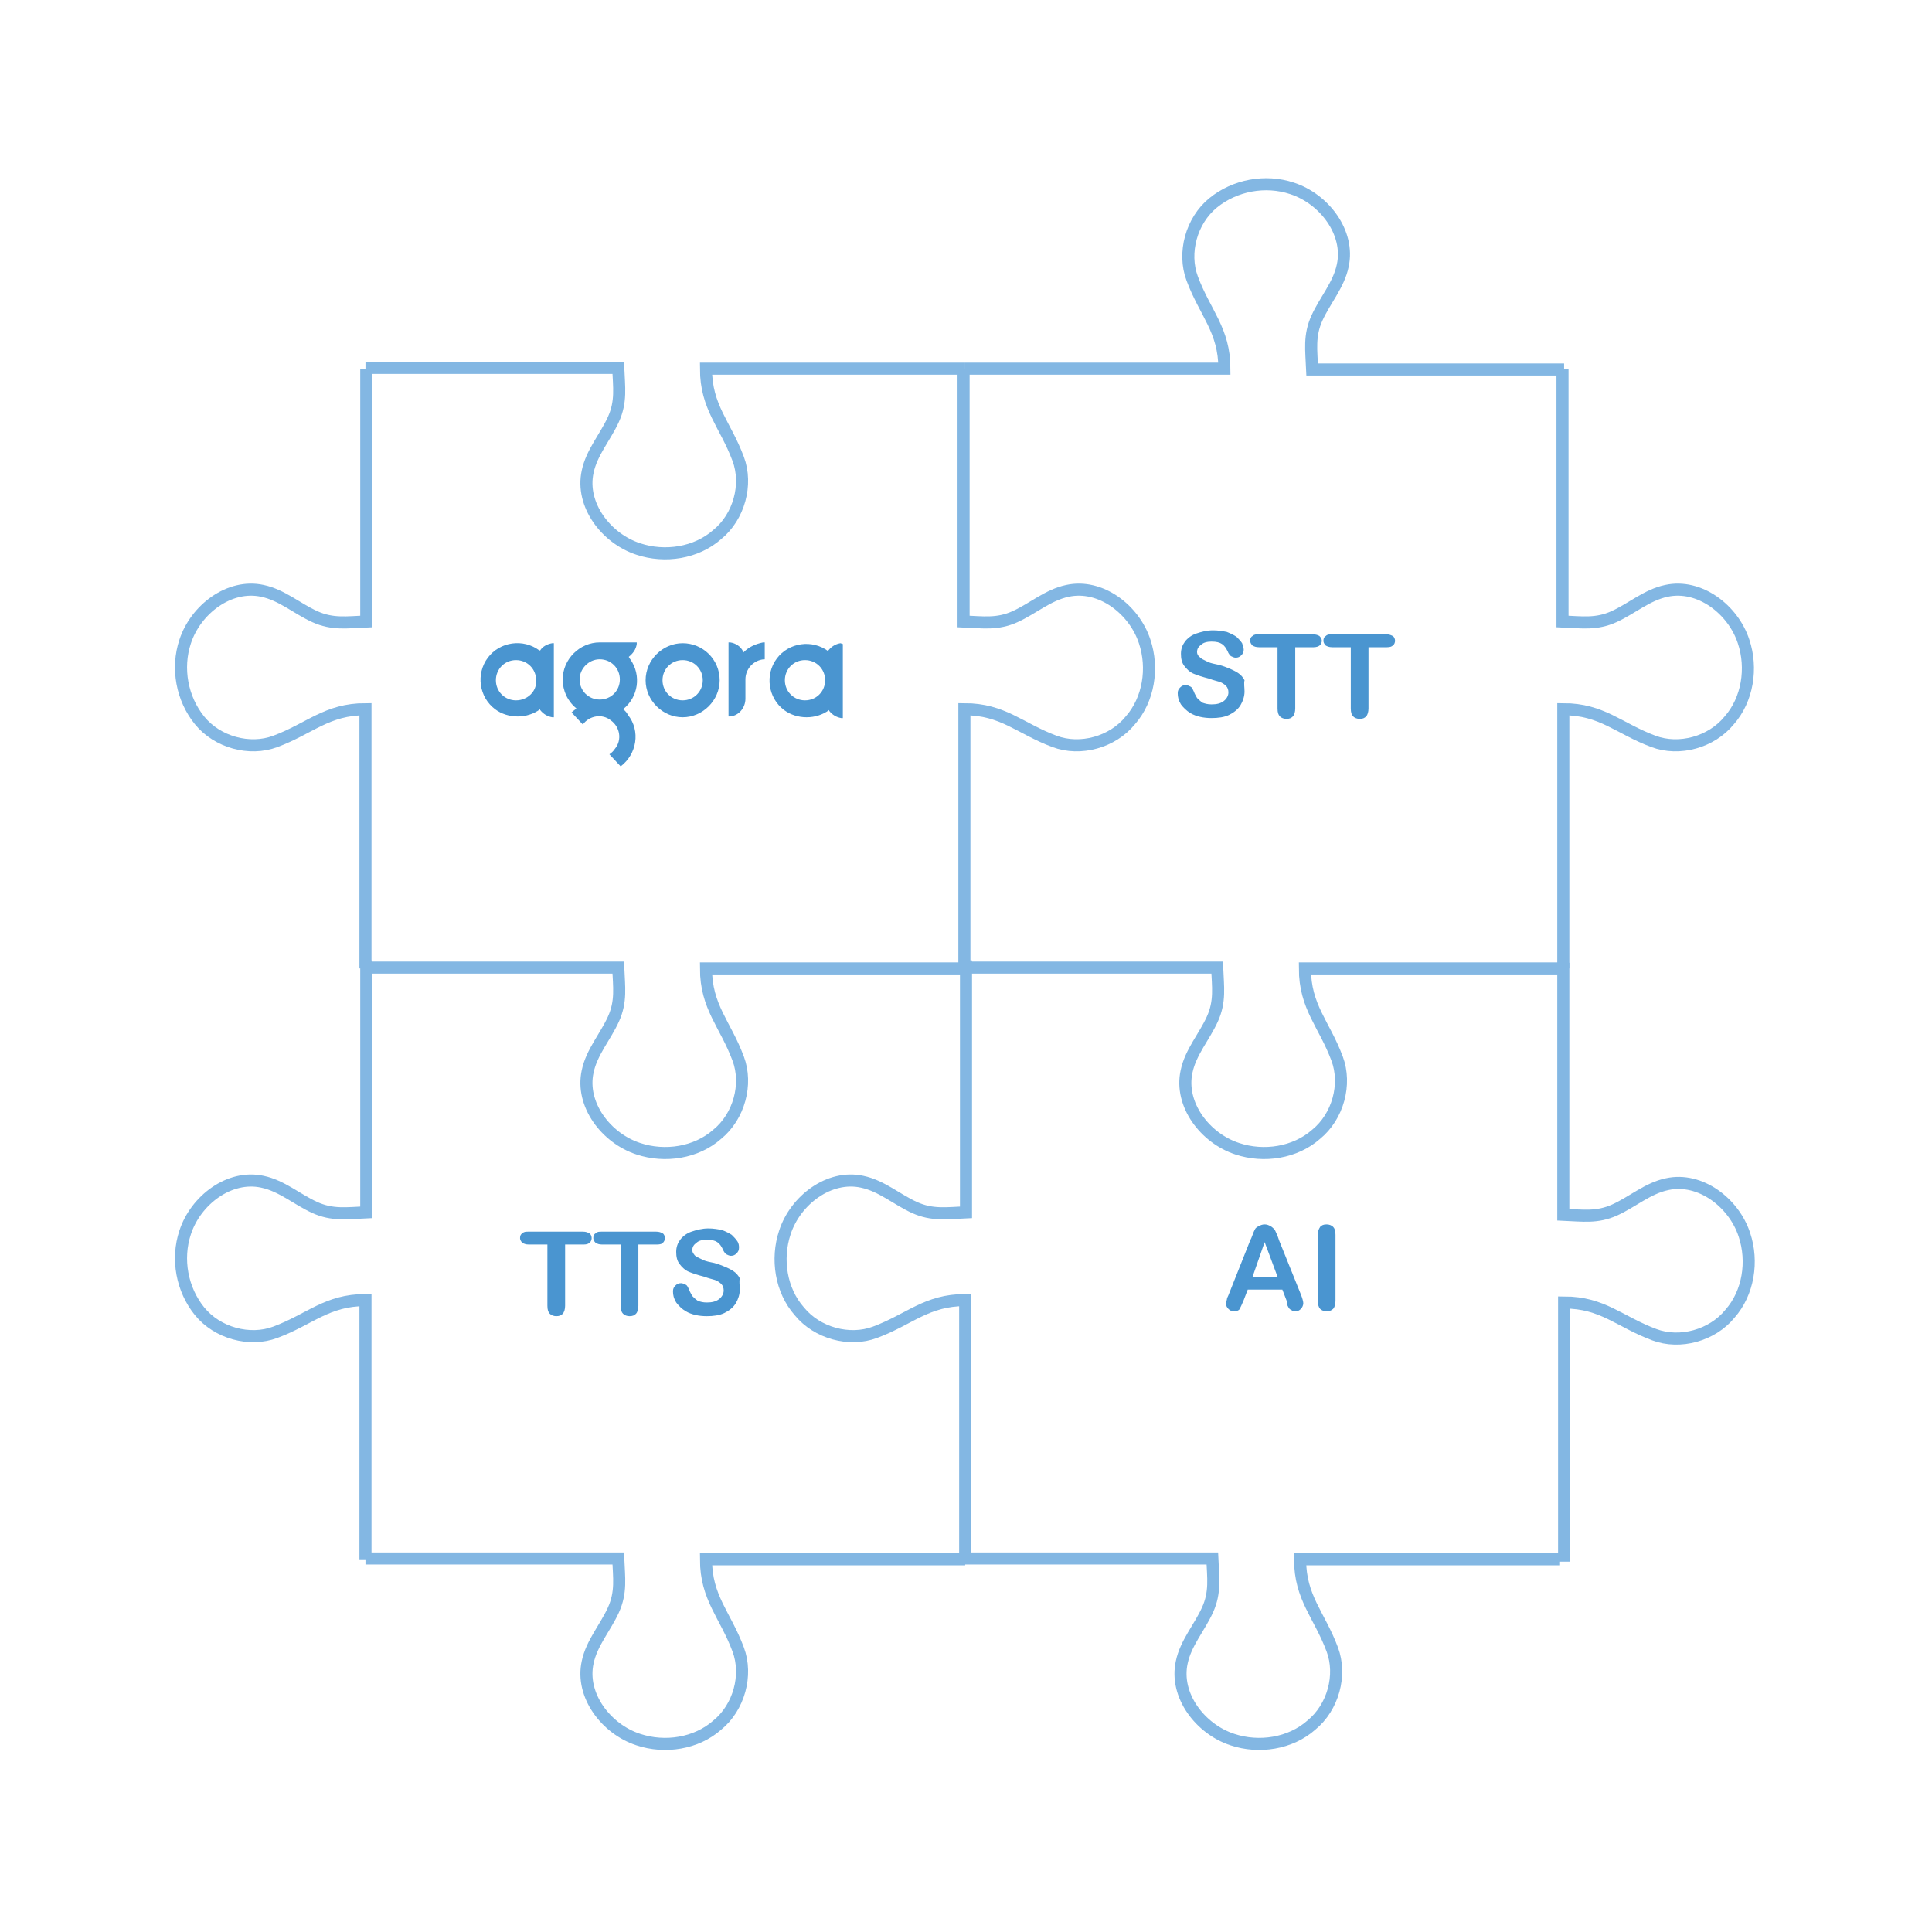
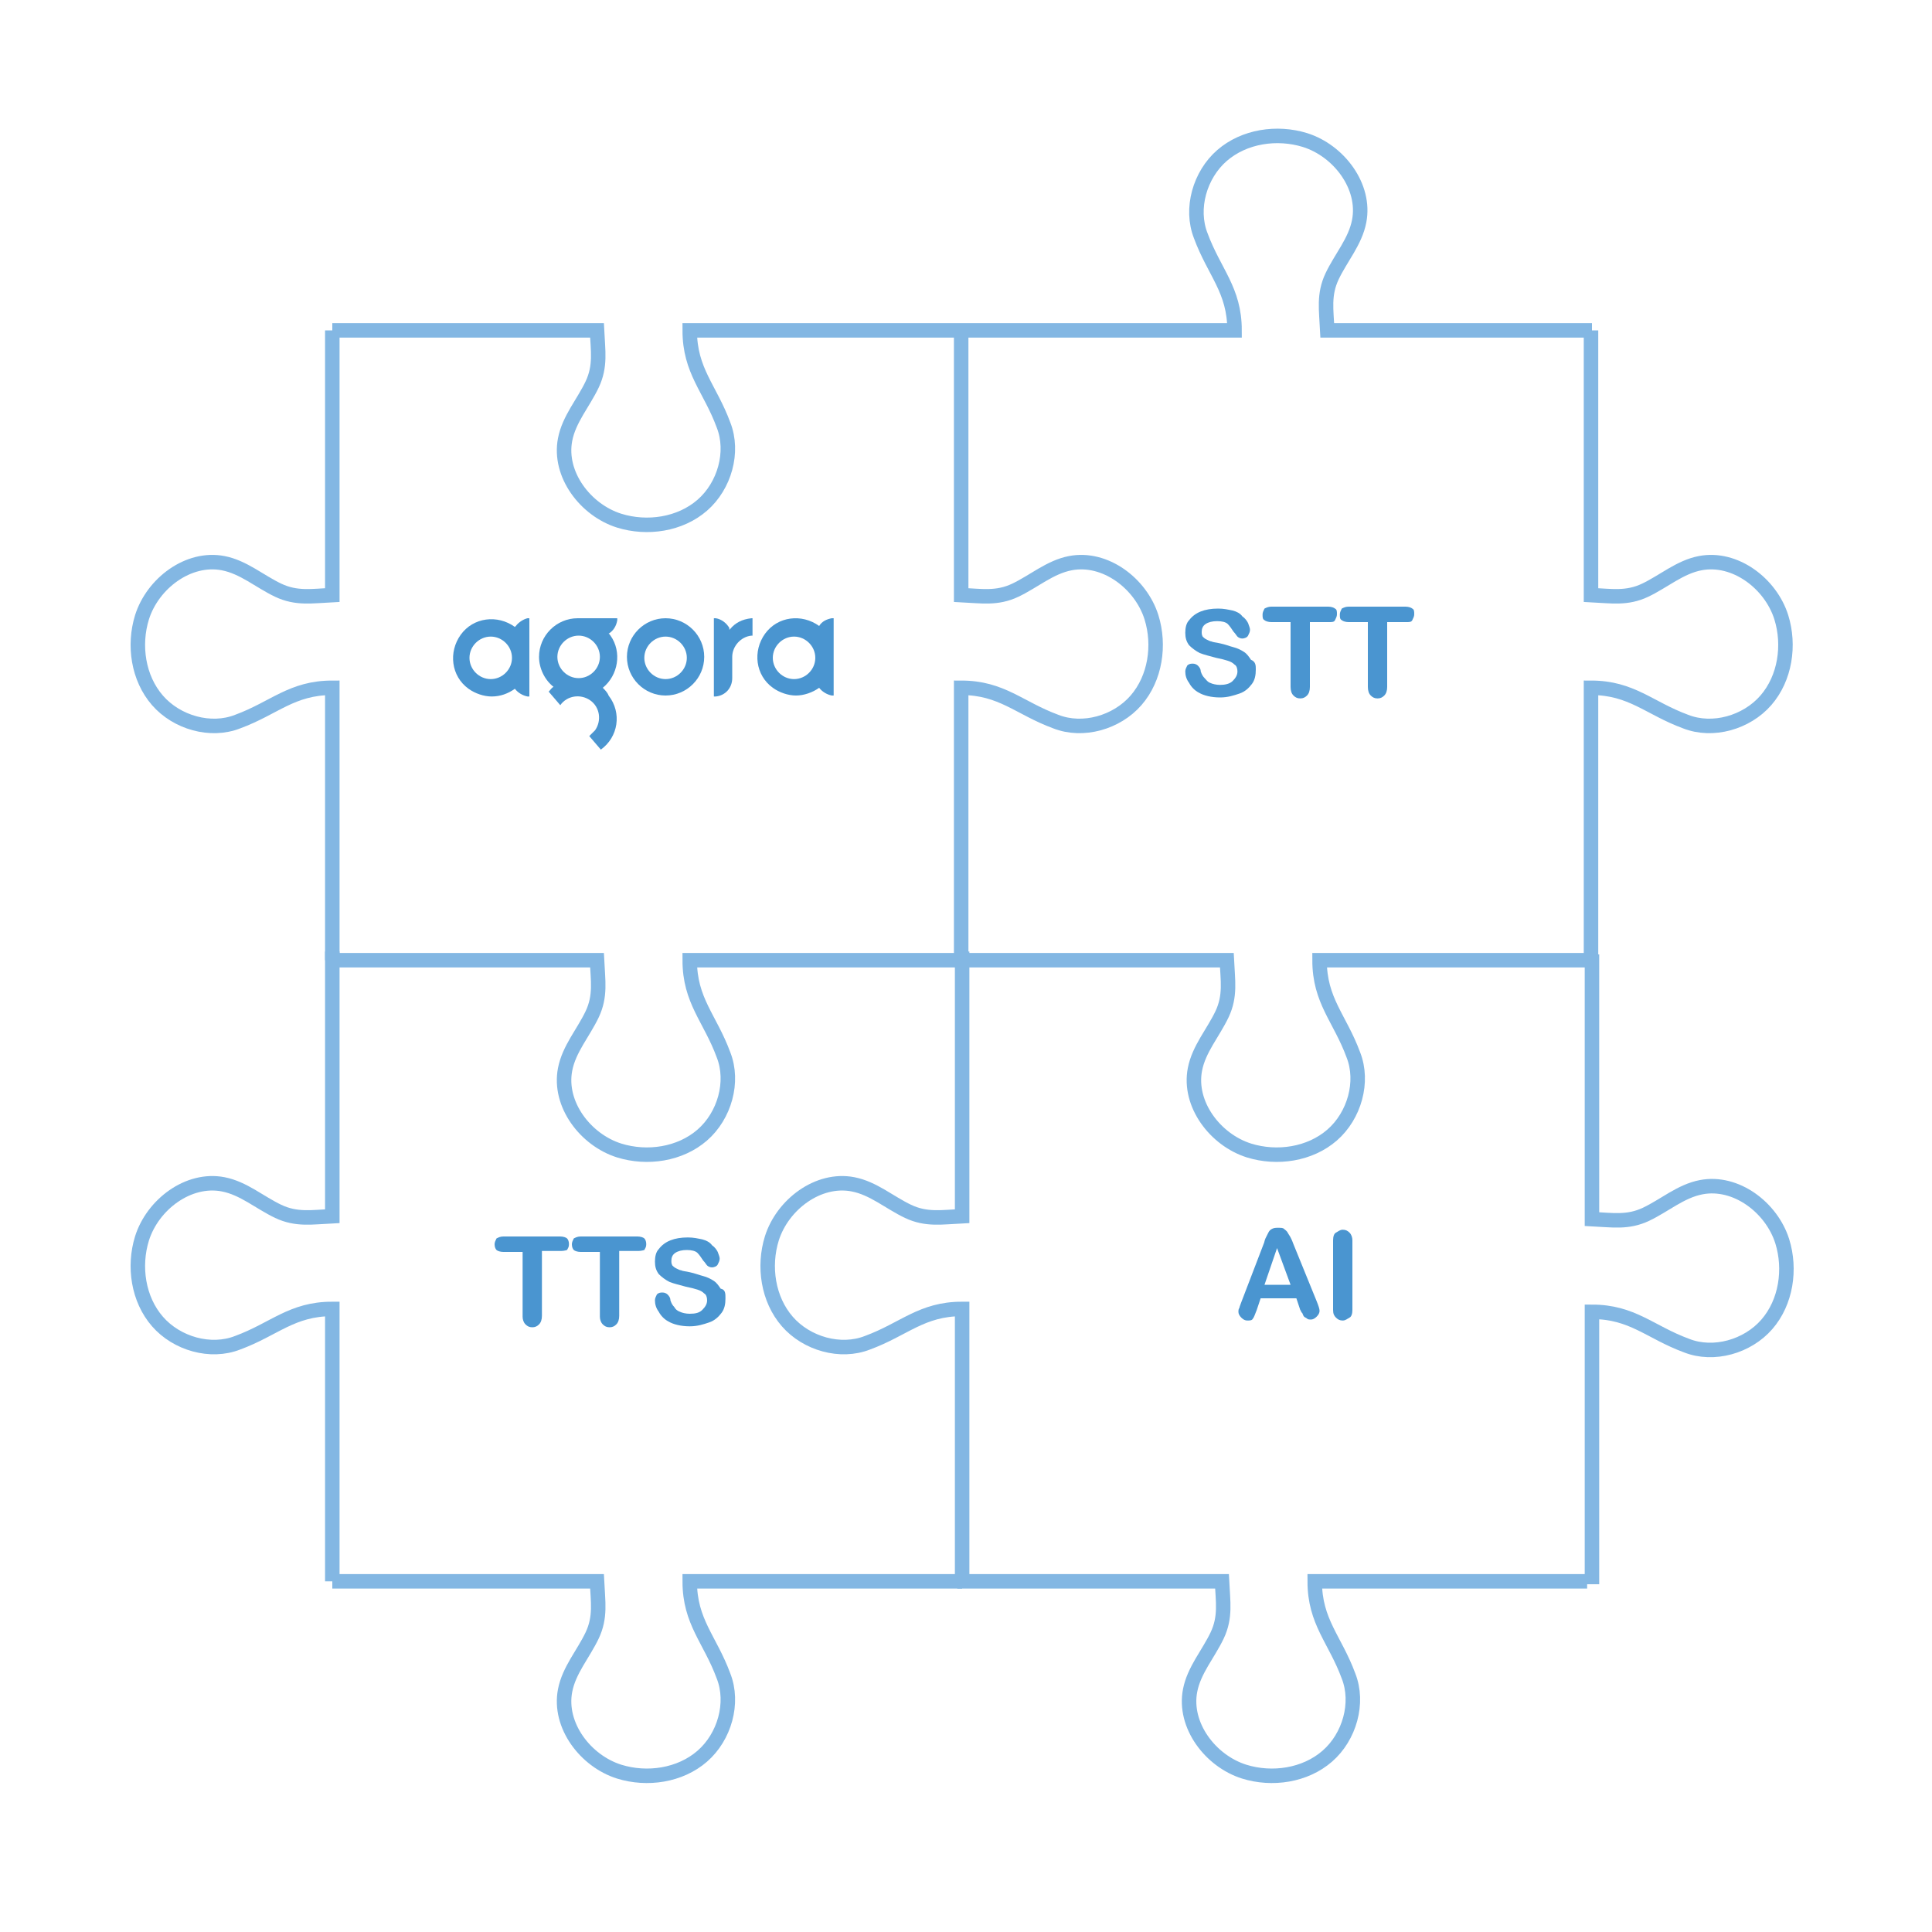
- <svg xmlns="http://www.w3.org/2000/svg" version="1.1" id="Layer_1" x="0px" y="0px" viewBox="0 0 240 240" style="enable-background:new 0 0 240 240;" xml:space="preserve">
+ <svg xmlns="http://www.w3.org/2000/svg" version="1.1" id="Layer_1" x="0px" y="0px" viewBox="0 0 200 200" style="enable-background:new 0 0 200 200;" xml:space="preserve">
  <style type="text/css">
	.st0{fill:none;stroke:#83B7E3;stroke-width:1.5;stroke-miterlimit:10;}
	.st1{fill:none;stroke:#000000;stroke-miterlimit:10;}
	.st2{fill:#4A95D0;}
</style>
-   <path id="XMLID_3_" class="st0" d="M119.8,120.3V90.8v-1.6c0,0,0-1.1,0-1.1c4.8,0,6.9,2.4,11.2,4c3.2,1.2,7.2,0.1,9.4-2.6  c2.3-2.6,2.9-6.5,1.8-9.8c-1.3-4-5.5-7.2-9.6-6.3c-2.4,0.5-4.3,2.2-6.5,3.2c-2.2,1-4,0.7-6.4,0.6V73V45.8" />
-   <path id="XMLID_2_" class="st1" d="M84.6,143" />
-   <path id="XMLID_1_" class="st0" d="M119.9,120.3H90.4h-1.6c0,0-1.1,0-1.1,0c0,4.8,2.4,6.9,4,11.2c1.2,3.2,0.1,7.2-2.6,9.4  c-2.6,2.3-6.5,2.9-9.8,1.8c-4-1.3-7.2-5.5-6.3-9.6c0.5-2.4,2.2-4.3,3.2-6.5c1-2.2,0.7-4,0.6-6.4h-4.1H45.4" />
-   <path id="XMLID_4_" class="st0" d="M45.4,120.3V90.8v-1.6c0,0,0-1.1,0-1.1c-4.8,0-6.9,2.4-11.2,4c-3.2,1.2-7.2,0.1-9.4-2.6  S21.9,83,23,79.7c1.3-4,5.5-7.2,9.6-6.3c2.4,0.5,4.3,2.2,6.5,3.2c2.2,1,4,0.7,6.4,0.6V73V45.8" />
-   <path id="XMLID_5_" class="st0" d="M119.9,45.8H90.4h-1.6c0,0-1.1,0-1.1,0c0,4.8,2.4,6.9,4,11.2c1.2,3.2,0.1,7.2-2.6,9.4  c-2.6,2.3-6.5,2.9-9.8,1.8c-4-1.3-7.2-5.5-6.3-9.6c0.5-2.4,2.2-4.3,3.2-6.5c1-2.2,0.7-4,0.6-6.4h-4.1H45.4" />
-   <g id="XMLID_9_">
-     <g id="XMLID_176_">
-       <path id="XMLID_179_" class="st0" d="M119.9,193.7v-29.5v-1.6c0,0,0-1.1,0-1.1c-4.8,0-6.9,2.4-11.2,4c-3.2,1.2-7.2,0.1-9.4-2.6    c-2.3-2.6-2.9-6.5-1.8-9.8c1.3-4,5.5-7.2,9.6-6.3c2.4,0.5,4.3,2.2,6.5,3.2c2.2,1,4,0.7,6.4,0.6v-4.1v-27.2" />
-       <path id="XMLID_178_" class="st0" d="M119.9,193.7H90.4h-1.6c0,0-1.1,0-1.1,0c0,4.8,2.4,6.9,4,11.2c1.2,3.2,0.1,7.2-2.6,9.4    c-2.6,2.3-6.5,2.9-9.8,1.8c-4-1.3-7.2-5.5-6.3-9.6c0.5-2.4,2.2-4.3,3.2-6.5c1-2.2,0.7-4,0.6-6.4h-4.1H45.4" />
-       <path id="XMLID_177_" class="st0" d="M45.4,193.7v-29.5v-1.6c0,0,0-1.1,0-1.1c-4.8,0-6.9,2.4-11.2,4c-3.2,1.2-7.2,0.1-9.4-2.6    s-2.9-6.5-1.8-9.8c1.3-4,5.5-7.2,9.6-6.3c2.4,0.5,4.3,2.2,6.5,3.2c2.2,1,4,0.7,6.4,0.6v-4.1v-27.2" />
+   <path id="XMLID_3_" class="st0" d="M99.5,99.4V73.6v-1.4l0-1c4.2,0,6,2.1,9.8,3.5c2.8,1.1,6.3,0.1,8.3-2.2c2-2.3,2.5-5.7,1.6-8.6  c-1.1-3.5-4.8-6.3-8.4-5.6c-2.1,0.4-3.8,1.9-5.7,2.8c-1.9,0.9-3.5,0.6-5.6,0.5V58V34.2" />
+   <path id="XMLID_2_" class="st1" d="M68.7,119.3" />
+   <path id="XMLID_1_" class="st0" d="M99.6,99.4H73.8h-1.4l-1,0c0,4.2,2.1,6,3.5,9.8c1.1,2.8,0.1,6.3-2.2,8.3c-2.3,2-5.7,2.5-8.6,1.6  c-3.5-1.1-6.3-4.8-5.6-8.4c0.4-2.1,1.9-3.8,2.8-5.7c0.9-1.9,0.6-3.5,0.5-5.6h-3.6H34.4" />
+   <path id="XMLID_4_" class="st0" d="M34.4,99.4V73.6v-1.4l0-1c-4.2,0-6,2.1-9.8,3.5c-2.8,1.1-6.3,0.1-8.3-2.2s-2.5-5.7-1.6-8.6  c1.1-3.5,4.8-6.3,8.4-5.6c2.1,0.4,3.8,1.9,5.7,2.8c1.9,0.9,3.5,0.6,5.6,0.5V58V34.2" />
+   <path id="XMLID_5_" class="st0" d="M99.6,34.2H73.8h-1.4l-1,0c0,4.2,2.1,6,3.5,9.8c1.1,2.8,0.1,6.3-2.2,8.3c-2.3,2-5.7,2.5-8.6,1.6  c-3.5-1.1-6.3-4.8-5.6-8.4c0.4-2.1,1.9-3.8,2.8-5.7c0.9-1.9,0.6-3.5,0.5-5.6h-3.6H34.4" />
+   <g id="XMLID_6_">
+     <g id="XMLID_81_">
+       <path id="XMLID_84_" class="st0" d="M99.6,163.7v-25.8v-1.4l0-1c-4.2,0-6,2.1-9.8,3.5c-2.8,1.1-6.3,0.1-8.3-2.2    c-2-2.3-2.5-5.7-1.6-8.6c1.1-3.5,4.8-6.3,8.4-5.6c2.1,0.4,3.8,1.9,5.7,2.8c1.9,0.9,3.5,0.6,5.6,0.5v-3.6V98.5" />
+       <path id="XMLID_83_" class="st0" d="M99.6,163.7H73.8h-1.4l-1,0c0,4.2,2.1,6,3.5,9.8c1.1,2.8,0.1,6.3-2.2,8.3s-5.7,2.5-8.6,1.6    c-3.5-1.1-6.3-4.8-5.6-8.4c0.4-2.1,1.9-3.8,2.8-5.7c0.9-1.9,0.6-3.5,0.5-5.6h-3.6H34.4" />
+       <path id="XMLID_82_" class="st0" d="M34.4,163.7v-25.8v-1.4l0-1c-4.2,0-6,2.1-9.8,3.5c-2.8,1.1-6.3,0.1-8.3-2.2s-2.5-5.7-1.6-8.6    c1.1-3.5,4.8-6.3,8.4-5.6c2.1,0.4,3.8,1.9,5.7,2.8c1.9,0.9,3.5,0.6,5.6,0.5v-3.6V98.5" />
    </g>
  </g>
-   <path id="XMLID_11_" class="st0" d="M194.2,120.3V90.8v-1.6c0,0,0-1.1,0-1.1c4.8,0,6.9,2.4,11.2,4c3.2,1.2,7.2,0.1,9.4-2.6  c2.3-2.6,2.9-6.5,1.8-9.8c-1.3-4-5.5-7.2-9.6-6.3c-2.4,0.5-4.3,2.2-6.5,3.2c-2.2,1-4,0.7-6.4,0.6V73V45.8" />
-   <path id="XMLID_10_" class="st0" d="M194.3,120.3h-29.5h-1.6c0,0-1.1,0-1.1,0c0,4.8,2.4,6.9,4,11.2c1.2,3.2,0.1,7.2-2.6,9.4  c-2.6,2.3-6.5,2.9-9.8,1.8c-4-1.3-7.2-5.5-6.3-9.6c0.5-2.4,2.2-4.3,3.2-6.5c1-2.2,0.7-4,0.6-6.4H147h-27.2" />
-   <path id="XMLID_12_" class="st0" d="M119.9,45.8h29.5h1.6c0,0,1.1,0,1.1,0c0-4.8-2.4-6.9-4-11.2c-1.2-3.2-0.1-7.2,2.6-9.4  s6.5-2.9,9.8-1.8c4,1.3,7.2,5.5,6.3,9.6c-0.5,2.4-2.2,4.3-3.2,6.5c-1,2.2-0.7,4-0.6,6.4h4.1h27.2" />
-   <path id="XMLID_13_" class="st0" d="M194.3,194v-29.5v-1.6c0,0,0-1.1,0-1.1c4.8,0,6.9,2.4,11.2,4c3.2,1.2,7.2,0.1,9.4-2.6  c2.3-2.6,2.9-6.5,1.8-9.8c-1.3-4-5.5-7.2-9.6-6.3c-2.4,0.5-4.3,2.2-6.5,3.2c-2.2,1-4,0.7-6.4,0.6v-4.1v-27.2" />
-   <path id="XMLID_14_" class="st0" d="M193.7,193.7h-29.5h-1.6c0,0-1.1,0-1.1,0c0,4.8,2.4,6.9,4,11.2c1.2,3.2,0.1,7.2-2.6,9.4  c-2.6,2.3-6.5,2.9-9.8,1.8c-4-1.3-7.2-5.5-6.3-9.6c0.5-2.4,2.2-4.3,3.2-6.5c1-2.2,0.7-4,0.6-6.4h-4.1h-27.2" />
-   <g id="XMLID_147_">
-     <path id="XMLID_148_" class="st2" d="M159.8,161.5l-0.5-1.3H155l-0.5,1.3c-0.2,0.5-0.4,0.9-0.5,1.1c-0.1,0.2-0.4,0.3-0.7,0.3   c-0.3,0-0.5-0.1-0.7-0.3s-0.3-0.4-0.3-0.7c0-0.1,0-0.3,0.1-0.4c0-0.2,0.1-0.4,0.2-0.6l2.7-6.8c0.1-0.2,0.2-0.4,0.3-0.7   s0.2-0.5,0.3-0.7s0.3-0.3,0.5-0.4c0.2-0.1,0.4-0.2,0.7-0.2c0.3,0,0.5,0.1,0.7,0.2c0.2,0.1,0.4,0.3,0.5,0.4s0.2,0.4,0.3,0.6   c0.1,0.2,0.2,0.5,0.3,0.8l2.7,6.7c0.2,0.5,0.3,0.9,0.3,1.1c0,0.2-0.1,0.5-0.3,0.7c-0.2,0.2-0.4,0.3-0.7,0.3c-0.2,0-0.3,0-0.4-0.1   c-0.1-0.1-0.2-0.1-0.3-0.2c-0.1-0.1-0.2-0.3-0.3-0.5C159.9,161.9,159.9,161.7,159.8,161.5z M155.6,158.6h3.1l-1.6-4.3L155.6,158.6z   " />
-     <path id="XMLID_151_" class="st2" d="M163.7,161.6v-8.2c0-0.4,0.1-0.7,0.3-1c0.2-0.2,0.4-0.3,0.8-0.3c0.3,0,0.6,0.1,0.8,0.3   s0.3,0.5,0.3,1v8.2c0,0.4-0.1,0.8-0.3,1s-0.5,0.3-0.8,0.3c-0.3,0-0.6-0.1-0.8-0.3C163.8,162.4,163.7,162,163.7,161.6z" />
+   <path id="XMLID_11_" class="st0" d="M164.7,99.4V73.6v-1.4l0-1c4.2,0,6,2.1,9.8,3.5c2.8,1.1,6.3,0.1,8.3-2.2c2-2.3,2.5-5.7,1.6-8.6  c-1.1-3.5-4.8-6.3-8.4-5.6c-2.1,0.4-3.8,1.9-5.7,2.8c-1.9,0.9-3.5,0.6-5.6,0.5V58V34.2" />
+   <path id="XMLID_10_" class="st0" d="M164.8,99.4H139h-1.4l-1,0c0,4.2,2.1,6,3.5,9.8c1.1,2.8,0.1,6.3-2.2,8.3c-2.3,2-5.7,2.5-8.6,1.6  c-3.5-1.1-6.3-4.8-5.6-8.4c0.4-2.1,1.9-3.8,2.8-5.7c0.9-1.9,0.6-3.5,0.5-5.6h-3.6H99.6" />
+   <path id="XMLID_12_" class="st0" d="M99.6,34.2h25.8h1.4l1,0c0-4.2-2.1-6-3.5-9.8c-1.1-2.8-0.1-6.3,2.2-8.3c2.3-2,5.7-2.5,8.6-1.6  c3.5,1.1,6.3,4.8,5.6,8.4c-0.4,2.1-1.9,3.8-2.8,5.7c-0.9,1.9-0.6,3.5-0.5,5.6h3.6h23.8" />
+   <path id="XMLID_13_" class="st0" d="M164.8,164v-25.8v-1.4l0-1c4.2,0,6,2.1,9.8,3.5c2.8,1.1,6.3,0.1,8.3-2.2s2.5-5.7,1.6-8.6  c-1.1-3.5-4.8-6.3-8.4-5.6c-2.1,0.4-3.8,1.9-5.7,2.8c-1.9,0.9-3.5,0.6-5.6,0.5v-3.6V98.8" />
+   <path id="XMLID_14_" class="st0" d="M164.3,163.7h-25.8h-1.4l-1,0c0,4.2,2.1,6,3.5,9.8c1.1,2.8,0.1,6.3-2.2,8.3s-5.7,2.5-8.6,1.6  c-3.5-1.1-6.3-4.8-5.6-8.4c0.4-2.1,1.9-3.8,2.8-5.7c0.9-1.9,0.6-3.5,0.5-5.6h-3.6H99.1" />
+   <g id="XMLID_16_">
+     <path id="XMLID_101_" class="st2" d="M134.6,135.6l-0.4-1.2h-3.7l-0.4,1.2c-0.2,0.5-0.3,0.8-0.4,0.9c-0.1,0.2-0.3,0.2-0.6,0.2   c-0.2,0-0.4-0.1-0.6-0.3c-0.2-0.2-0.3-0.4-0.3-0.6c0-0.1,0-0.3,0.1-0.4c0-0.1,0.1-0.3,0.2-0.6l2.3-6c0.1-0.2,0.1-0.4,0.2-0.6   s0.2-0.4,0.3-0.6s0.2-0.3,0.4-0.4c0.2-0.1,0.4-0.1,0.6-0.1c0.3,0,0.5,0,0.6,0.1s0.3,0.2,0.4,0.4s0.2,0.3,0.3,0.5s0.2,0.4,0.3,0.7   l2.4,5.9c0.2,0.5,0.3,0.8,0.3,1c0,0.2-0.1,0.4-0.3,0.6s-0.4,0.3-0.6,0.3c-0.1,0-0.3,0-0.4-0.1s-0.2-0.1-0.3-0.2   c-0.1-0.1-0.1-0.2-0.2-0.4C134.7,135.9,134.7,135.7,134.6,135.6z M130.9,133h2.7l-1.4-3.8L130.9,133z" />
+     <path id="XMLID_104_" class="st2" d="M138,135.6v-7.2c0-0.4,0.1-0.7,0.3-0.8s0.4-0.3,0.7-0.3c0.3,0,0.5,0.1,0.7,0.3   c0.2,0.2,0.3,0.5,0.3,0.8v7.2c0,0.4-0.1,0.7-0.3,0.8s-0.4,0.3-0.7,0.3c-0.3,0-0.5-0.1-0.7-0.3S138,136,138,135.6z" />
  </g>
-   <g id="XMLID_140_">
-     <path id="XMLID_141_" class="st2" d="M154.6,85.9c0,0.6-0.2,1.2-0.5,1.7c-0.3,0.5-0.8,0.9-1.4,1.2c-0.6,0.3-1.4,0.4-2.2,0.4   c-1,0-1.9-0.2-2.6-0.6c-0.5-0.3-0.9-0.7-1.2-1.1c-0.3-0.5-0.4-0.9-0.4-1.4c0-0.3,0.1-0.5,0.3-0.7c0.2-0.2,0.4-0.3,0.7-0.3   c0.2,0,0.4,0.1,0.6,0.2c0.2,0.1,0.3,0.4,0.4,0.6c0.1,0.3,0.3,0.6,0.4,0.8c0.2,0.2,0.4,0.4,0.7,0.6c0.3,0.1,0.6,0.2,1.1,0.2   c0.6,0,1.1-0.1,1.5-0.4c0.4-0.3,0.6-0.7,0.6-1.1c0-0.3-0.1-0.6-0.3-0.8c-0.2-0.2-0.5-0.4-0.8-0.5c-0.3-0.1-0.8-0.2-1.3-0.4   c-0.8-0.2-1.4-0.4-1.9-0.6s-0.9-0.6-1.2-1c-0.3-0.4-0.4-0.9-0.4-1.5c0-0.6,0.2-1.1,0.5-1.5c0.3-0.4,0.8-0.8,1.4-1   c0.6-0.2,1.3-0.4,2.1-0.4c0.6,0,1.2,0.1,1.7,0.2c0.5,0.2,0.9,0.4,1.2,0.6c0.3,0.3,0.5,0.5,0.7,0.8c0.1,0.3,0.2,0.6,0.2,0.8   c0,0.3-0.1,0.5-0.3,0.7c-0.2,0.2-0.4,0.3-0.7,0.3c-0.2,0-0.4-0.1-0.6-0.2c-0.1-0.1-0.3-0.3-0.4-0.6c-0.2-0.4-0.4-0.7-0.7-0.9   c-0.3-0.2-0.7-0.3-1.3-0.3c-0.5,0-1,0.1-1.3,0.4c-0.3,0.2-0.5,0.5-0.5,0.9c0,0.2,0.1,0.4,0.2,0.5s0.3,0.3,0.5,0.4s0.4,0.2,0.6,0.3   c0.2,0.1,0.5,0.2,1,0.3c0.6,0.1,1.1,0.3,1.6,0.5c0.5,0.2,0.9,0.4,1.2,0.6c0.3,0.2,0.6,0.5,0.8,0.9   C154.5,84.9,154.6,85.4,154.6,85.9z" />
-     <path id="XMLID_143_" class="st2" d="M163.2,80.4h-2.3v7.6c0,0.4-0.1,0.8-0.3,1c-0.2,0.2-0.4,0.3-0.8,0.3c-0.3,0-0.6-0.1-0.8-0.3   c-0.2-0.2-0.3-0.5-0.3-1v-7.6h-2.3c-0.4,0-0.6-0.1-0.8-0.2c-0.2-0.2-0.3-0.4-0.3-0.6c0-0.3,0.1-0.5,0.3-0.6   c0.2-0.2,0.4-0.2,0.8-0.2h6.7c0.4,0,0.6,0.1,0.8,0.2c0.2,0.2,0.3,0.4,0.3,0.6s-0.1,0.5-0.3,0.6C163.8,80.3,163.5,80.4,163.2,80.4z" />
-     <path id="XMLID_145_" class="st2" d="M172.3,80.4H170v7.6c0,0.4-0.1,0.8-0.3,1c-0.2,0.2-0.4,0.3-0.8,0.3c-0.3,0-0.6-0.1-0.8-0.3   c-0.2-0.2-0.3-0.5-0.3-1v-7.6h-2.3c-0.4,0-0.6-0.1-0.8-0.2c-0.2-0.2-0.3-0.4-0.3-0.6c0-0.3,0.1-0.5,0.3-0.6   c0.2-0.2,0.4-0.2,0.8-0.2h6.7c0.4,0,0.6,0.1,0.8,0.2s0.3,0.4,0.3,0.6s-0.1,0.5-0.3,0.6C172.9,80.3,172.7,80.4,172.3,80.4z" />
+   <g id="XMLID_94_">
+     <path id="XMLID_95_" class="st2" d="M130,69.3c0,0.6-0.1,1.1-0.4,1.5c-0.3,0.4-0.7,0.8-1.3,1s-1.2,0.4-2,0.4   c-0.9,0-1.7-0.2-2.2-0.5c-0.4-0.2-0.8-0.6-1-1c-0.3-0.4-0.4-0.8-0.4-1.2c0-0.2,0.1-0.4,0.2-0.6c0.2-0.2,0.4-0.2,0.6-0.2   c0.2,0,0.4,0.1,0.5,0.2c0.1,0.1,0.3,0.3,0.3,0.6c0.1,0.3,0.2,0.5,0.4,0.7s0.3,0.4,0.6,0.5c0.2,0.1,0.6,0.2,1,0.2   c0.5,0,1-0.1,1.3-0.4c0.3-0.3,0.5-0.6,0.5-1c0-0.3-0.1-0.6-0.3-0.7c-0.2-0.2-0.4-0.3-0.7-0.4c-0.3-0.1-0.7-0.2-1.2-0.3   c-0.7-0.2-1.2-0.3-1.7-0.5c-0.4-0.2-0.8-0.5-1.1-0.8c-0.3-0.4-0.4-0.8-0.4-1.3c0-0.5,0.1-1,0.4-1.3c0.3-0.4,0.7-0.7,1.2-0.9   c0.5-0.2,1.1-0.3,1.8-0.3c0.6,0,1,0.1,1.5,0.2c0.4,0.1,0.8,0.3,1,0.6c0.3,0.2,0.5,0.5,0.6,0.7c0.1,0.3,0.2,0.5,0.2,0.7   c0,0.2-0.1,0.4-0.2,0.6s-0.4,0.3-0.6,0.3c-0.2,0-0.4-0.1-0.5-0.2c-0.1-0.1-0.2-0.3-0.4-0.5c-0.2-0.3-0.4-0.6-0.6-0.8   s-0.6-0.3-1.1-0.3c-0.5,0-0.9,0.1-1.2,0.3c-0.3,0.2-0.4,0.5-0.4,0.8c0,0.2,0,0.3,0.1,0.5c0.1,0.1,0.2,0.2,0.4,0.3   c0.2,0.1,0.4,0.2,0.5,0.2c0.2,0.1,0.5,0.1,0.9,0.2c0.5,0.1,1,0.3,1.4,0.4c0.4,0.1,0.8,0.3,1.1,0.5s0.5,0.5,0.7,0.8   C130,68.5,130,68.9,130,69.3z" />
+     <path id="XMLID_97_" class="st2" d="M137.6,64.4h-2v6.7c0,0.4-0.1,0.7-0.3,0.9c-0.2,0.2-0.4,0.3-0.7,0.3c-0.3,0-0.5-0.1-0.7-0.3   s-0.3-0.5-0.3-0.9v-6.7h-2c-0.3,0-0.6-0.1-0.7-0.2c-0.2-0.1-0.2-0.3-0.2-0.6c0-0.2,0.1-0.4,0.2-0.6c0.2-0.1,0.4-0.2,0.7-0.2h5.9   c0.3,0,0.6,0.1,0.7,0.2c0.2,0.1,0.2,0.3,0.2,0.6c0,0.2-0.1,0.4-0.2,0.6C138.1,64.4,137.9,64.4,137.6,64.4z" />
+     <path id="XMLID_99_" class="st2" d="M145.6,64.4h-2v6.7c0,0.4-0.1,0.7-0.3,0.9c-0.2,0.2-0.4,0.3-0.7,0.3c-0.3,0-0.5-0.1-0.7-0.3   s-0.3-0.5-0.3-0.9v-6.7h-2c-0.3,0-0.6-0.1-0.7-0.2c-0.2-0.1-0.2-0.3-0.2-0.6c0-0.2,0.1-0.4,0.2-0.6c0.2-0.1,0.4-0.2,0.7-0.2h5.9   c0.3,0,0.6,0.1,0.7,0.2c0.2,0.1,0.2,0.3,0.2,0.6c0,0.2-0.1,0.4-0.2,0.6C146.1,64.4,145.9,64.4,145.6,64.4z" />
  </g>
-   <g id="XMLID_133_">
-     <path id="XMLID_134_" class="st2" d="M72.5,154.6h-2.3v7.6c0,0.4-0.1,0.8-0.3,1c-0.2,0.2-0.4,0.3-0.8,0.3c-0.3,0-0.6-0.1-0.8-0.3   c-0.2-0.2-0.3-0.5-0.3-1v-7.6h-2.3c-0.4,0-0.6-0.1-0.8-0.2c-0.2-0.2-0.3-0.4-0.3-0.6c0-0.3,0.1-0.5,0.3-0.6   c0.2-0.2,0.4-0.2,0.8-0.2h6.7c0.4,0,0.6,0.1,0.8,0.2s0.3,0.4,0.3,0.6s-0.1,0.5-0.3,0.6C73.1,154.5,72.9,154.6,72.5,154.6z" />
-     <path id="XMLID_136_" class="st2" d="M81.6,154.6h-2.3v7.6c0,0.4-0.1,0.8-0.3,1c-0.2,0.2-0.4,0.3-0.8,0.3c-0.3,0-0.6-0.1-0.8-0.3   c-0.2-0.2-0.3-0.5-0.3-1v-7.6h-2.3c-0.4,0-0.6-0.1-0.8-0.2c-0.2-0.2-0.3-0.4-0.3-0.6c0-0.3,0.1-0.5,0.3-0.6   c0.2-0.2,0.4-0.2,0.8-0.2h6.7c0.4,0,0.6,0.1,0.8,0.2s0.3,0.4,0.3,0.6s-0.1,0.5-0.3,0.6C82.3,154.5,82,154.6,81.6,154.6z" />
-     <path id="XMLID_138_" class="st2" d="M91.9,160.2c0,0.6-0.2,1.2-0.5,1.7c-0.3,0.5-0.8,0.9-1.4,1.2c-0.6,0.3-1.4,0.4-2.2,0.4   c-1,0-1.9-0.2-2.6-0.6c-0.5-0.3-0.9-0.7-1.2-1.1c-0.3-0.5-0.4-0.9-0.4-1.4c0-0.3,0.1-0.5,0.3-0.7c0.2-0.2,0.4-0.3,0.7-0.3   c0.2,0,0.4,0.1,0.6,0.2c0.2,0.1,0.3,0.4,0.4,0.6c0.1,0.3,0.3,0.6,0.4,0.8c0.2,0.2,0.4,0.4,0.7,0.6c0.3,0.1,0.6,0.2,1.1,0.2   c0.6,0,1.1-0.1,1.5-0.4c0.4-0.3,0.6-0.7,0.6-1.1c0-0.3-0.1-0.6-0.3-0.8c-0.2-0.2-0.5-0.4-0.8-0.5c-0.3-0.1-0.8-0.2-1.3-0.4   c-0.8-0.2-1.4-0.4-1.9-0.6s-0.9-0.6-1.2-1c-0.3-0.4-0.4-0.9-0.4-1.5c0-0.6,0.2-1.1,0.5-1.5s0.8-0.8,1.4-1c0.6-0.2,1.3-0.4,2.1-0.4   c0.6,0,1.2,0.1,1.7,0.2c0.5,0.2,0.9,0.4,1.2,0.6c0.3,0.3,0.5,0.5,0.7,0.8s0.2,0.6,0.2,0.8c0,0.3-0.1,0.5-0.3,0.7   c-0.2,0.2-0.4,0.3-0.7,0.3c-0.2,0-0.4-0.1-0.6-0.2c-0.1-0.1-0.3-0.3-0.4-0.6c-0.2-0.4-0.4-0.7-0.7-0.9c-0.3-0.2-0.7-0.3-1.3-0.3   c-0.5,0-1,0.1-1.3,0.4c-0.3,0.2-0.5,0.5-0.5,0.9c0,0.2,0.1,0.4,0.2,0.5c0.1,0.2,0.3,0.3,0.5,0.4c0.2,0.1,0.4,0.2,0.6,0.3   c0.2,0.1,0.5,0.2,1,0.3c0.6,0.1,1.1,0.3,1.6,0.5c0.5,0.2,0.9,0.4,1.2,0.6c0.3,0.2,0.6,0.5,0.8,0.9   C91.8,159.2,91.9,159.7,91.9,160.2z" />
+   <g id="XMLID_15_">
+     <path id="XMLID_106_" class="st2" d="M58.1,129.5h-2v6.7c0,0.4-0.1,0.7-0.3,0.9c-0.2,0.2-0.4,0.3-0.7,0.3c-0.3,0-0.5-0.1-0.7-0.3   s-0.3-0.5-0.3-0.8v-6.7h-2c-0.3,0-0.6-0.1-0.7-0.2s-0.2-0.3-0.2-0.6c0-0.2,0.1-0.4,0.2-0.6c0.2-0.1,0.4-0.2,0.7-0.2h5.9   c0.3,0,0.6,0.1,0.7,0.2s0.2,0.3,0.2,0.6s-0.1,0.4-0.2,0.6C58.7,129.4,58.4,129.5,58.1,129.5z" />
+     <path id="XMLID_108_" class="st2" d="M66.1,129.5h-2v6.7c0,0.4-0.1,0.7-0.3,0.9c-0.2,0.2-0.4,0.3-0.7,0.3c-0.3,0-0.5-0.1-0.7-0.3   s-0.3-0.5-0.3-0.8v-6.7h-2c-0.3,0-0.6-0.1-0.7-0.2s-0.2-0.3-0.2-0.6c0-0.2,0.1-0.4,0.2-0.6c0.2-0.1,0.4-0.2,0.7-0.2h5.9   c0.3,0,0.6,0.1,0.7,0.2s0.2,0.3,0.2,0.6s-0.1,0.4-0.2,0.6C66.7,129.4,66.4,129.5,66.1,129.5z" />
+     <path id="XMLID_110_" class="st2" d="M75.1,134.4c0,0.6-0.1,1.1-0.4,1.5c-0.3,0.4-0.7,0.8-1.3,1s-1.2,0.4-2,0.4   c-0.9,0-1.7-0.2-2.2-0.5c-0.4-0.2-0.8-0.6-1-1c-0.3-0.4-0.4-0.8-0.4-1.2c0-0.2,0.1-0.4,0.2-0.6c0.2-0.2,0.4-0.2,0.6-0.2   c0.2,0,0.4,0.1,0.5,0.2s0.3,0.3,0.3,0.6c0.1,0.3,0.2,0.5,0.4,0.7c0.1,0.2,0.3,0.4,0.6,0.5c0.2,0.1,0.6,0.2,1,0.2   c0.6,0,1-0.1,1.3-0.4c0.3-0.3,0.5-0.6,0.5-1c0-0.3-0.1-0.6-0.3-0.7c-0.2-0.2-0.4-0.3-0.7-0.4c-0.3-0.1-0.7-0.2-1.2-0.3   c-0.7-0.2-1.2-0.3-1.7-0.5c-0.4-0.2-0.8-0.5-1.1-0.8c-0.3-0.4-0.4-0.8-0.4-1.3c0-0.5,0.1-1,0.4-1.3c0.3-0.4,0.7-0.7,1.2-0.9   c0.5-0.2,1.1-0.3,1.8-0.3c0.6,0,1,0.1,1.5,0.2c0.4,0.1,0.8,0.3,1,0.6c0.3,0.2,0.5,0.5,0.6,0.7c0.1,0.3,0.2,0.5,0.2,0.7   c0,0.2-0.1,0.4-0.2,0.6s-0.4,0.3-0.6,0.3c-0.2,0-0.4-0.1-0.5-0.2s-0.2-0.3-0.4-0.5c-0.2-0.3-0.4-0.6-0.6-0.8   c-0.2-0.2-0.6-0.3-1.1-0.3c-0.5,0-0.9,0.1-1.2,0.3c-0.3,0.2-0.4,0.5-0.4,0.8c0,0.2,0,0.3,0.1,0.5c0.1,0.1,0.2,0.2,0.4,0.3   c0.2,0.1,0.4,0.2,0.5,0.2c0.2,0.1,0.5,0.1,0.9,0.2c0.5,0.1,1,0.3,1.4,0.4c0.4,0.1,0.8,0.3,1.1,0.5c0.3,0.2,0.5,0.5,0.7,0.8   C75.1,133.5,75.1,133.9,75.1,134.4z" />
  </g>
  <g id="XMLID_19_">
-     <path id="XMLID_48_" class="st2" d="M84.8,87c-1.4,0-2.5-1.1-2.5-2.5s1.1-2.5,2.5-2.5c1.4,0,2.5,1.1,2.5,2.5v0   C87.3,85.9,86.2,87,84.8,87 M84.8,79.9c-2.5,0-4.6,2.1-4.6,4.6c0,2.5,2.1,4.6,4.6,4.6s4.6-2.1,4.6-4.6l0,0l0,0   C89.4,81.9,87.3,79.9,84.8,79.9" />
-     <path id="XMLID_29_" class="st2" d="M92.4,81L92.4,81l-0.1,0.1l0-0.1l0-0.1c-0.3-0.6-0.9-1-1.6-1.1l-0.2,0v9.2l0.2,0   c1.1-0.1,1.9-1.1,1.9-2.2v-2.4c0-1.3,1-2.4,2.3-2.5l0.1,0v-2.1l-0.2,0C93.8,80,93,80.4,92.4,81" />
-     <path id="XMLID_26_" class="st2" d="M64.1,87c-1.4,0-2.5-1.1-2.5-2.5c0-1.4,1.1-2.5,2.5-2.5c1.4,0,2.5,1.1,2.5,2.5   C66.7,85.9,65.5,87,64.1,87L64.1,87 M67.1,80.8L67.1,80.8L67.1,80.8L67,80.8l0,0c-2-1.5-4.9-1.1-6.4,0.9c-1.5,2-1.1,4.9,0.9,6.4   c0.8,0.6,1.8,0.9,2.8,0.9c1,0,2-0.3,2.8-0.9l0,0l0,0l0,0.1l0,0c0.4,0.5,0.9,0.8,1.5,0.9l0.2,0v-9.2l-0.2,0   C68,80,67.4,80.3,67.1,80.8" />
-     <path id="XMLID_23_" class="st2" d="M100,87c-1.4,0-2.5-1.1-2.5-2.5c0-1.4,1.1-2.5,2.5-2.5c1.4,0,2.5,1.1,2.5,2.5   C102.5,85.9,101.4,87,100,87C100,87,100,87,100,87 M104.4,79.9c-0.6,0.1-1.1,0.4-1.5,0.9l0,0l0,0.1l0,0l0,0c-2-1.5-4.9-1.1-6.4,0.9   c-1.5,2-1.1,4.9,0.9,6.4c0.8,0.6,1.8,0.9,2.8,0.9c1,0,2-0.3,2.8-0.9l0,0l0,0l0,0.1l0,0c0.4,0.5,0.9,0.8,1.5,0.9l0.2,0v-9.2   L104.4,79.9z" />
-     <path id="XMLID_20_" class="st2" d="M74.5,81.9L74.5,81.9c1.4,0,2.5,1.1,2.5,2.5c0,1.4-1.1,2.5-2.5,2.5c-1.4,0-2.5-1.1-2.5-2.5   C72,83.1,73.1,81.9,74.5,81.9C74.5,81.9,74.5,81.9,74.5,81.9L74.5,81.9 M77.4,88.1c1.9-1.5,2.3-4.2,0.9-6.2   c-0.1-0.1-0.1-0.2-0.2-0.3c0.5-0.4,0.9-0.9,1-1.6l0-0.2h-4.6c-2.5,0-4.6,2.1-4.6,4.6c0,1.4,0.6,2.7,1.7,3.6   c-0.2,0.2-0.4,0.3-0.6,0.5l1.4,1.5c0.8-1.1,2.4-1.4,3.5-0.5c1.1,0.8,1.4,2.4,0.5,3.5c-0.2,0.3-0.4,0.5-0.7,0.7l1.4,1.5   c2-1.5,2.5-4.4,0.9-6.4C77.9,88.6,77.7,88.3,77.4,88.1" />
+     <path id="XMLID_48_" class="st2" d="M68.9,70.3c-1.2,0-2.2-1-2.2-2.2s1-2.2,2.2-2.2s2.2,1,2.2,2.2v0C71.1,69.3,70.1,70.3,68.9,70.3    M68.9,64c-2.2,0-4,1.8-4,4c0,2.2,1.8,4,4,4s4-1.8,4-4l0,0l0,0C72.9,65.8,71.1,64,68.9,64" />
+     <path id="XMLID_29_" class="st2" d="M75.6,65.1L75.6,65.1l-0.1,0.1l0-0.1l0-0.1c-0.3-0.5-0.8-0.9-1.4-1l-0.2,0v8.1l0.2,0   c1-0.1,1.7-0.9,1.7-1.9V68c0-1.1,0.9-2.1,2-2.2l0.1,0V64l-0.1,0C76.8,64.1,76.1,64.5,75.6,65.1" />
+     <path id="XMLID_26_" class="st2" d="M50.8,70.3c-1.2,0-2.2-1-2.2-2.2s1-2.2,2.2-2.2c1.2,0,2.2,1,2.2,2.2C53,69.3,52,70.3,50.8,70.3   L50.8,70.3 M53.4,64.8L53.4,64.8L53.4,64.8l-0.1,0.1l0,0c-1.8-1.3-4.3-1-5.6,0.8s-1,4.3,0.8,5.6c0.7,0.5,1.6,0.8,2.4,0.8   c0.9,0,1.7-0.3,2.4-0.8l0,0l0,0l0,0l0,0c0.3,0.4,0.8,0.7,1.3,0.8l0.2,0V64l-0.2,0C54.2,64.1,53.7,64.4,53.4,64.8" />
+     <path id="XMLID_23_" class="st2" d="M82.2,70.3c-1.2,0-2.2-1-2.2-2.2s1-2.2,2.2-2.2c1.2,0,2.2,1,2.2,2.2   C84.4,69.3,83.4,70.3,82.2,70.3C82.2,70.3,82.2,70.3,82.2,70.3 M86.1,64c-0.5,0.1-1,0.3-1.3,0.8l0,0l0,0l0,0l0,0   c-1.8-1.3-4.3-1-5.6,0.8c-1.3,1.8-1,4.3,0.8,5.6c0.7,0.5,1.6,0.8,2.4,0.8s1.7-0.3,2.4-0.8l0,0l0,0l0,0l0,0c0.3,0.4,0.8,0.7,1.3,0.8   l0.2,0V64L86.1,64z" />
+     <path id="XMLID_20_" class="st2" d="M59.9,65.8L59.9,65.8c1.2,0,2.2,1,2.2,2.2c0,1.2-1,2.2-2.2,2.2c-1.2,0-2.2-1-2.2-2.2   C57.7,66.8,58.7,65.8,59.9,65.8C59.9,65.8,59.9,65.8,59.9,65.8L59.9,65.8 M62.4,71.2c1.6-1.3,2-3.7,0.8-5.4   c-0.1-0.1-0.1-0.2-0.2-0.2c0.5-0.3,0.8-0.8,0.9-1.4l0-0.2h-4.1c-2.2,0-4,1.8-4,4c0,1.2,0.6,2.4,1.5,3.1c-0.2,0.1-0.3,0.3-0.5,0.5   l1.2,1.4c0.7-1,2.1-1.2,3.1-0.5c1,0.7,1.2,2.1,0.5,3.1c-0.2,0.2-0.4,0.4-0.6,0.6l1.2,1.4c1.8-1.3,2.2-3.8,0.8-5.6   C62.9,71.7,62.6,71.4,62.4,71.2" />
  </g>
</svg>
